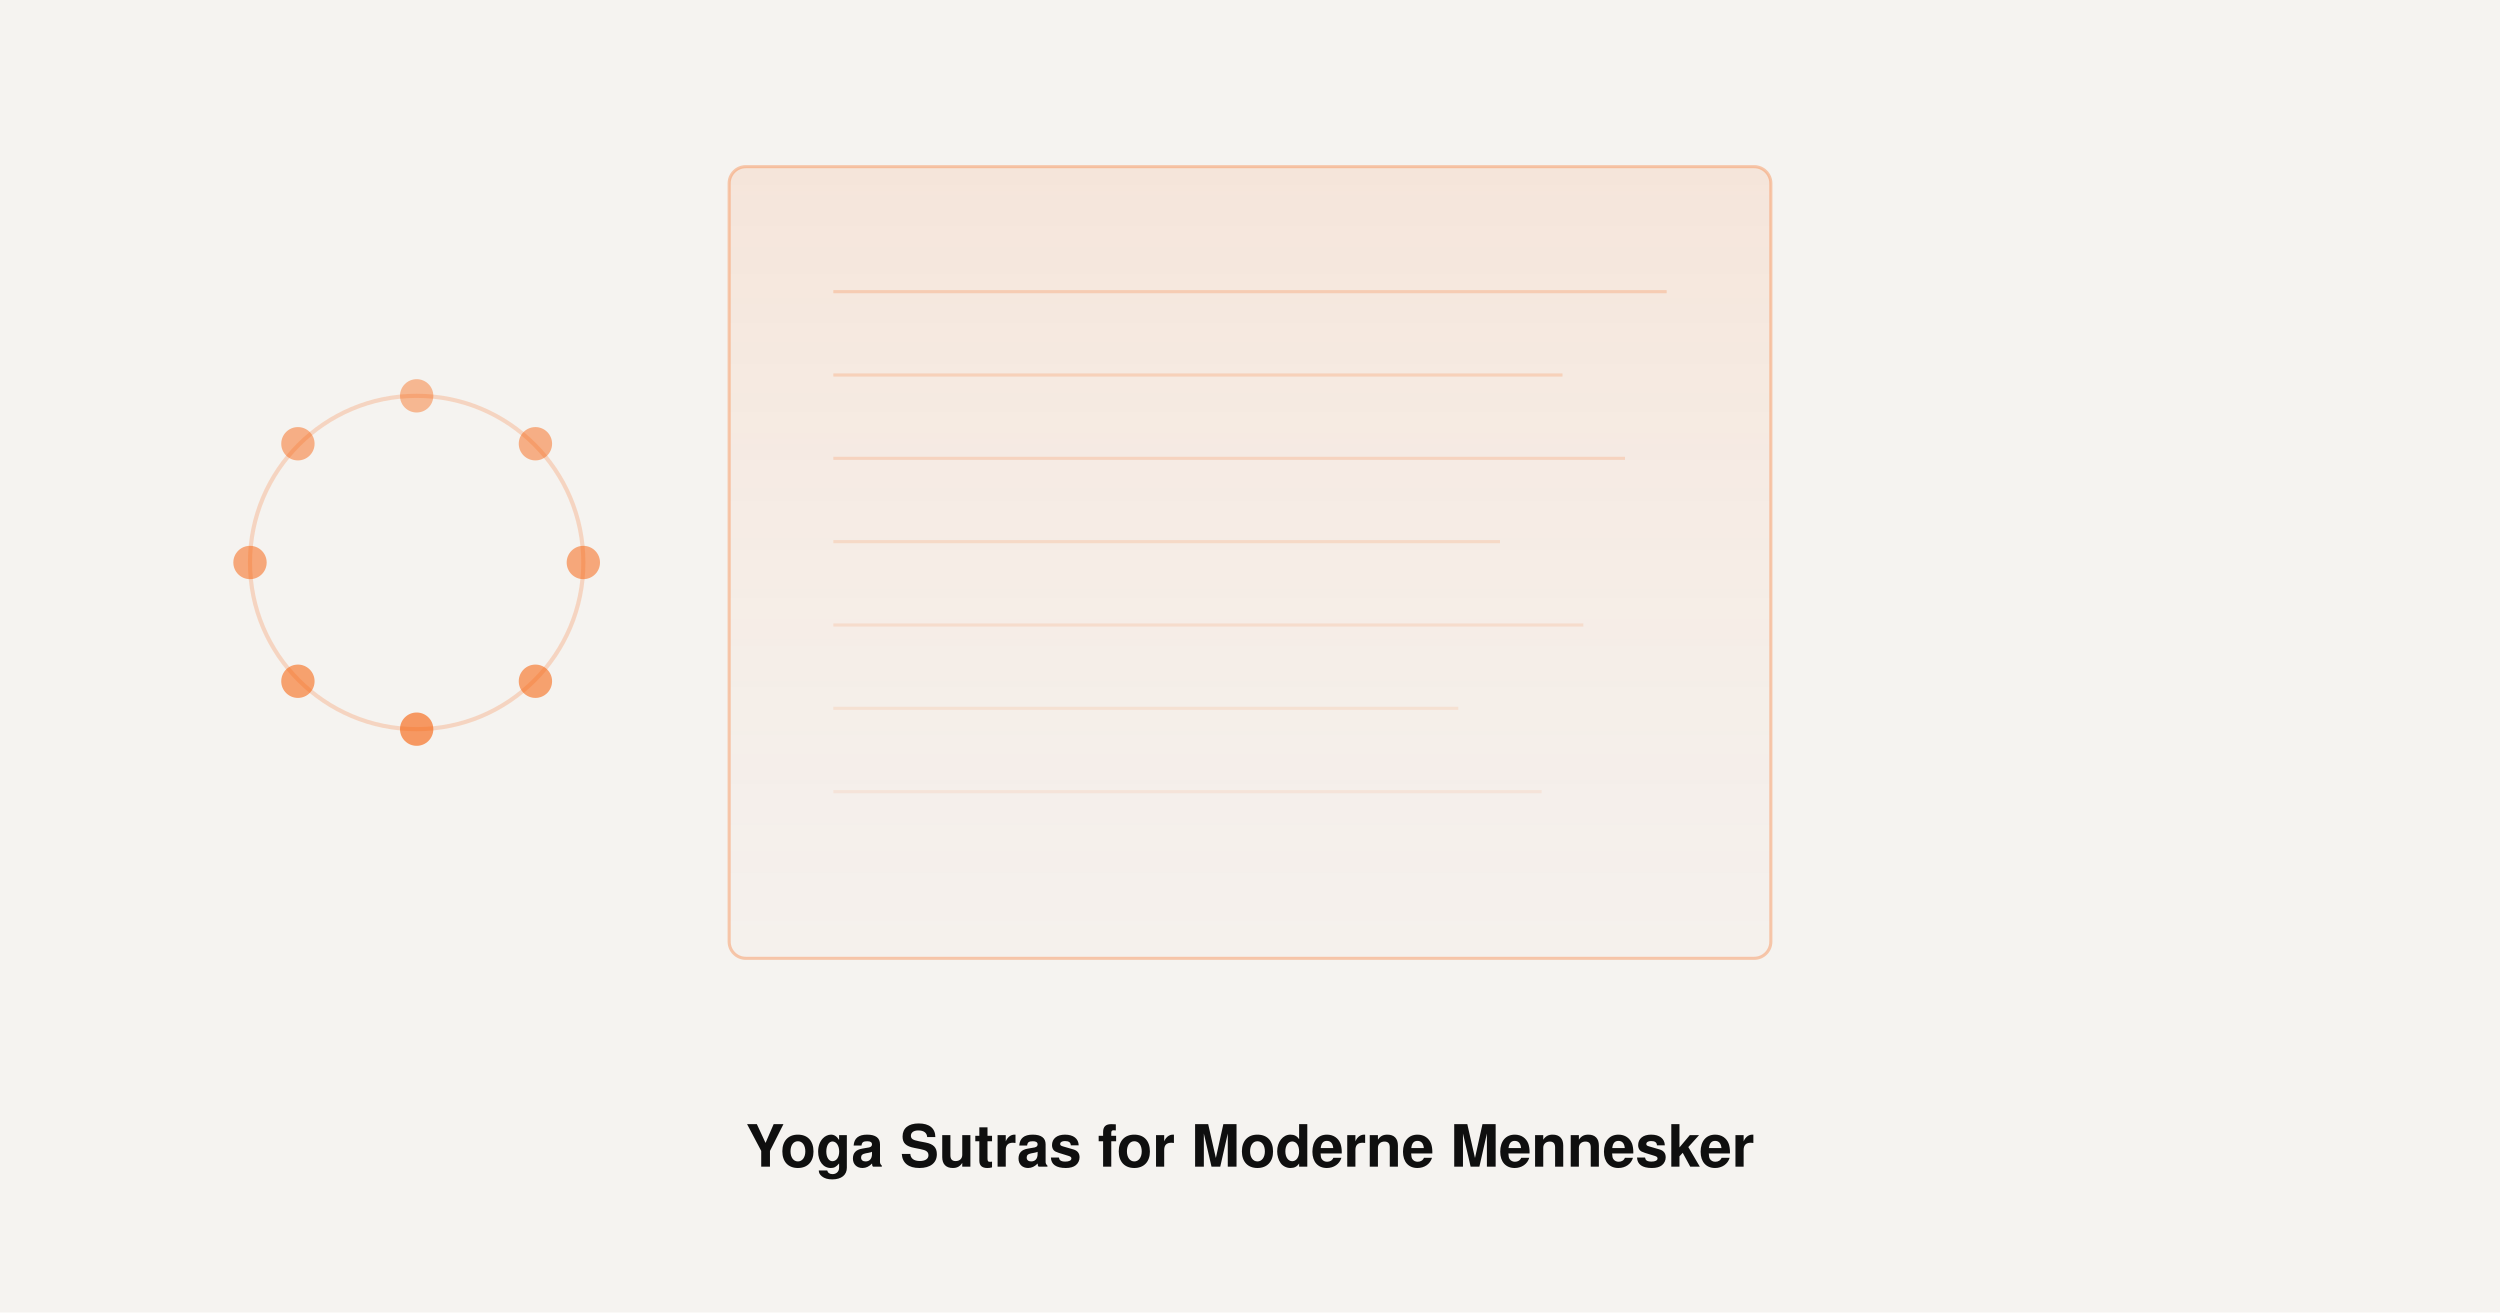
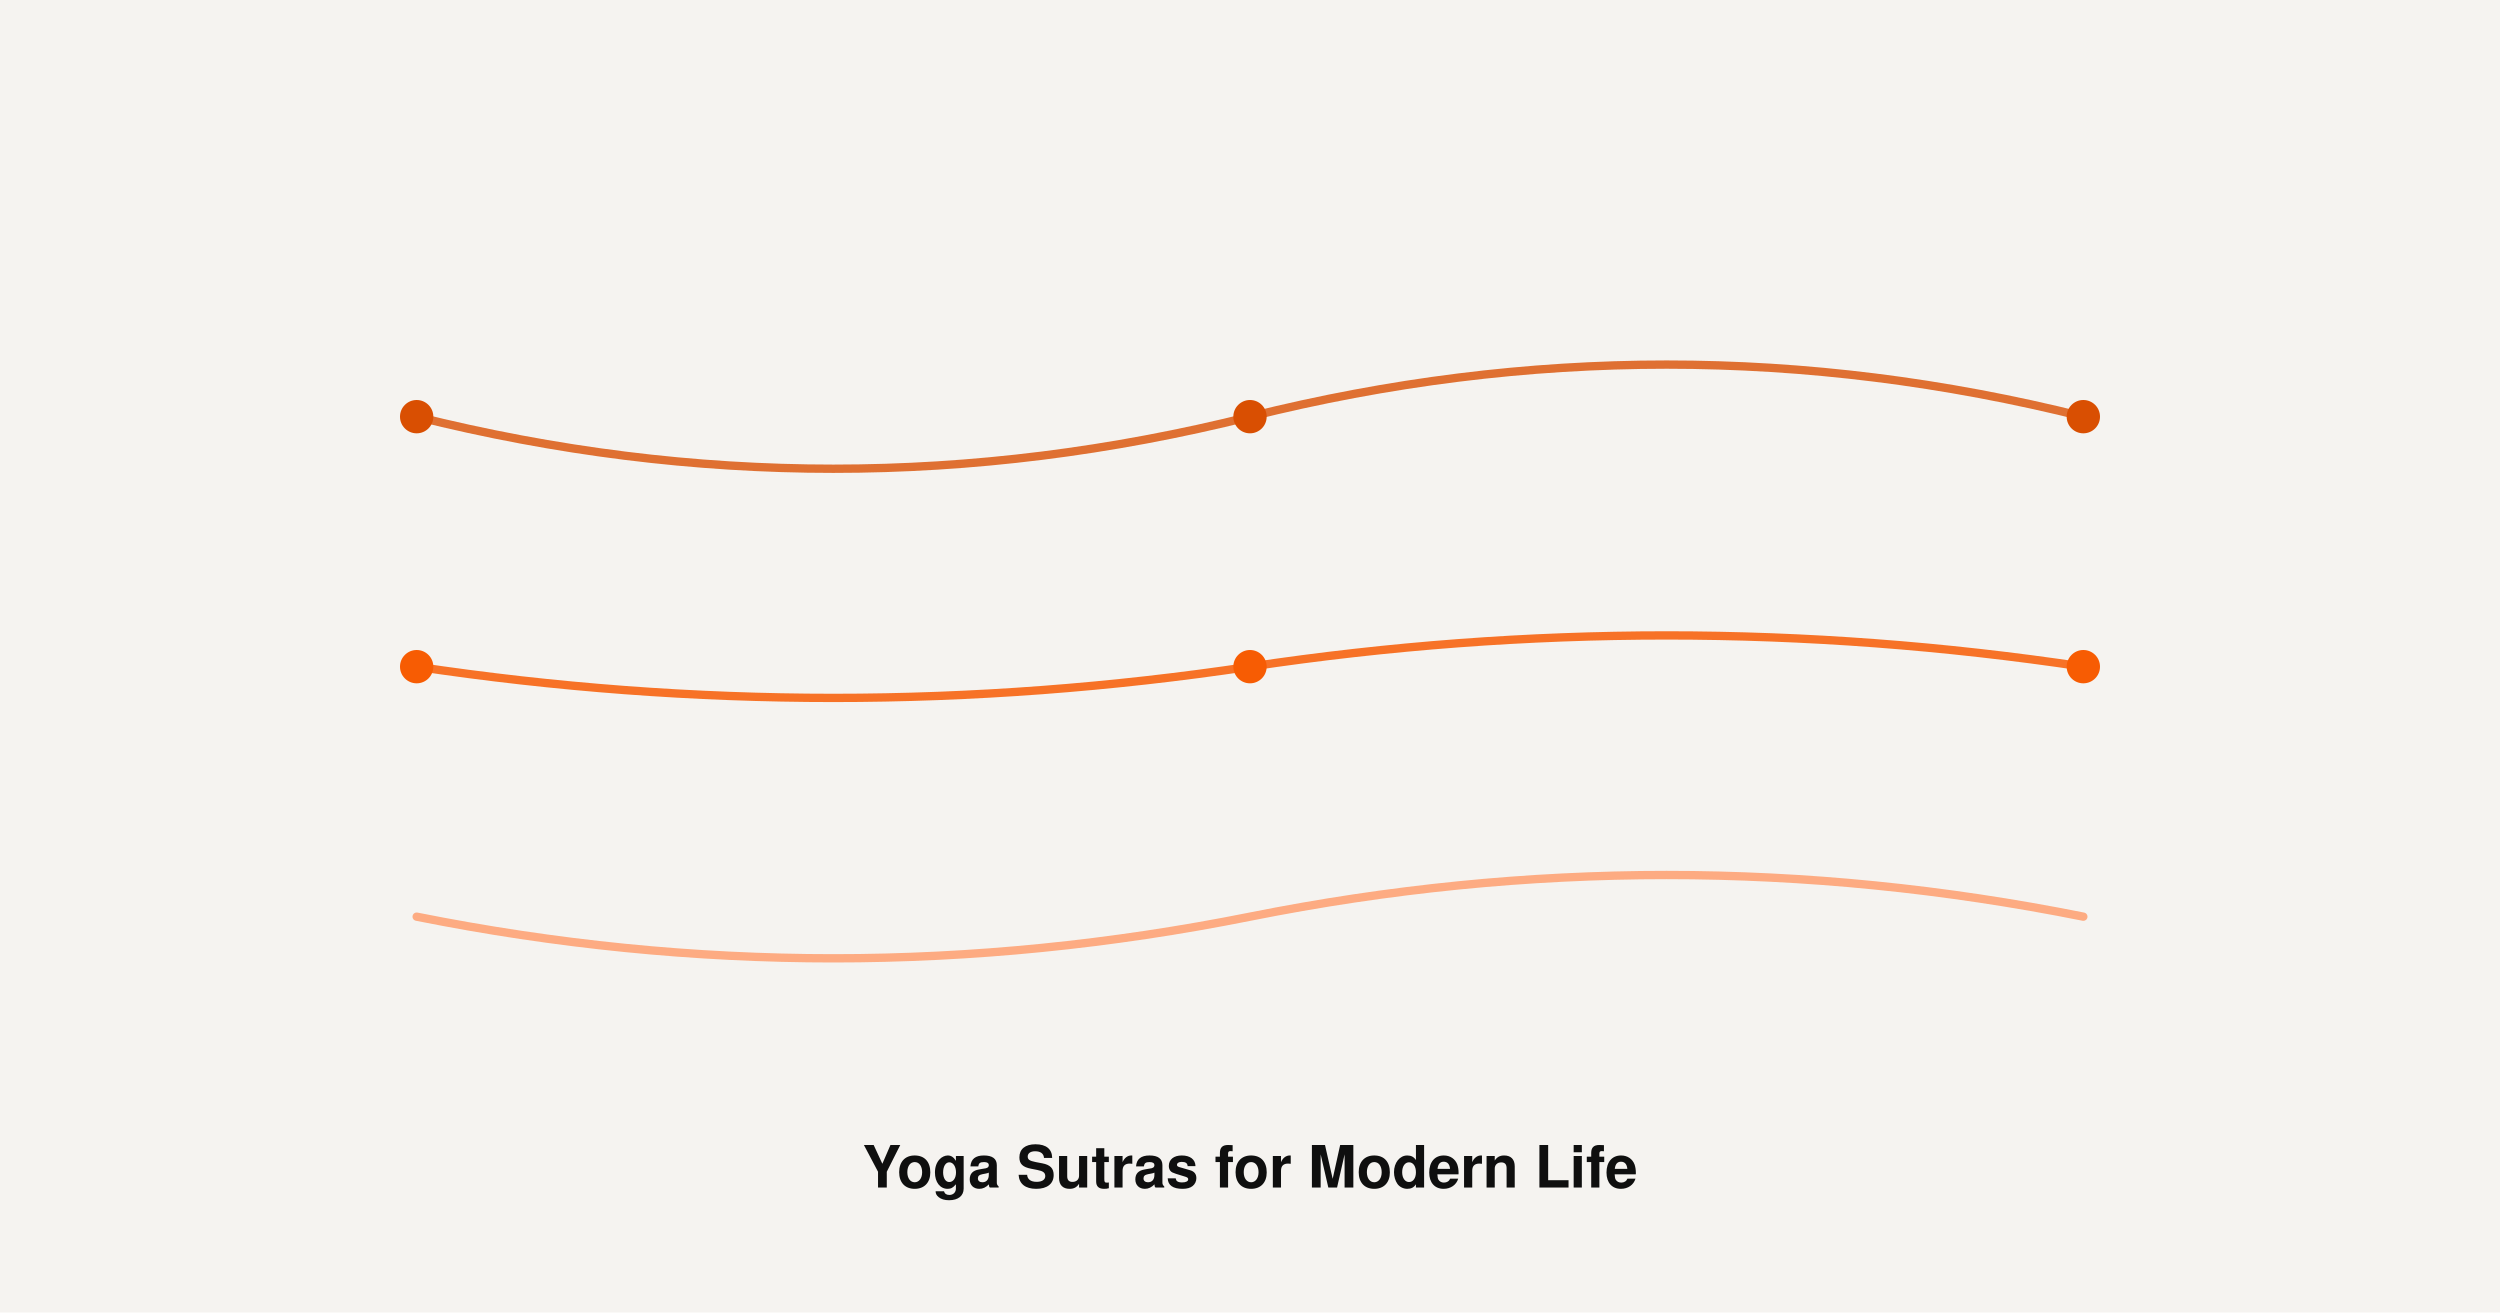
<svg xmlns="http://www.w3.org/2000/svg" viewBox="0 0 1200 630">
  <rect width="1200" height="630" fill="#f5f3f0" />
-   <defs>
-     <linearGradient id="sutraGrad" x1="0%" y1="0%" x2="0%" y2="100%">
-       <stop offset="0%" style="stop-color:#f75c03;stop-opacity:0.6" />
-       <stop offset="100%" style="stop-color:#ff9966;stop-opacity:0.15" />
-     </linearGradient>
-   </defs>
-   <rect x="350" y="80" width="500" height="380" rx="8" fill="url(#sutraGrad)" opacity="0.15" />
-   <rect x="350" y="80" width="500" height="380" rx="8" fill="none" stroke="#f75c03" stroke-width="1.5" opacity="0.3" />
-   <line x1="400" y1="140" x2="800" y2="140" stroke="#f75c03" stroke-width="1.5" opacity="0.2" />
-   <line x1="400" y1="180" x2="750" y2="180" stroke="#f75c03" stroke-width="1.5" opacity="0.18" />
-   <line x1="400" y1="220" x2="780" y2="220" stroke="#f75c03" stroke-width="1.5" opacity="0.16" />
-   <line x1="400" y1="260" x2="720" y2="260" stroke="#f75c03" stroke-width="1.5" opacity="0.14" />
-   <line x1="400" y1="300" x2="760" y2="300" stroke="#f75c03" stroke-width="1.5" opacity="0.12" />
-   <line x1="400" y1="340" x2="700" y2="340" stroke="#f75c03" stroke-width="1.5" opacity="0.1" />
-   <line x1="400" y1="380" x2="740" y2="380" stroke="#f75c03" stroke-width="1.5" opacity="0.08" />
-   <circle cx="200" cy="270" r="80" fill="none" stroke="#f75c03" stroke-width="2" opacity="0.2" />
-   <circle cx="200" cy="190" r="8" fill="#f75c03" opacity="0.4" />
-   <circle cx="257" cy="213" r="8" fill="#f75c03" opacity="0.45" />
-   <circle cx="280" cy="270" r="8" fill="#f75c03" opacity="0.5" />
-   <circle cx="257" cy="327" r="8" fill="#f75c03" opacity="0.55" />
-   <circle cx="200" cy="350" r="8" fill="#f75c03" opacity="0.6" />
-   <circle cx="143" cy="327" r="8" fill="#f75c03" opacity="0.55" />
-   <circle cx="120" cy="270" r="8" fill="#f75c03" opacity="0.5" />
-   <circle cx="143" cy="213" r="8" fill="#f75c03" opacity="0.45" />
-   <text x="600" y="560" font-family="Abacaxi, Helvetica, Arial, sans-serif" font-size="28" font-weight="bold" fill="#0f0f0f" text-anchor="middle">
-     Yoga Sutras for Moderne Mennesker
+   <path d="M 200 200 Q 400 250 600 200 Q 800 150 1000 200" fill="none" stroke="#d94f02" stroke-width="4" opacity="0.8" stroke-linecap="round" />
+   <path d="M 200 320 Q 400 350 600 320 Q 800 290 1000 320" fill="none" stroke="#f75c03" stroke-width="4" opacity="0.85" stroke-linecap="round" />
+   <path d="M 200 440 Q 400 480 600 440 Q 800 400 1000 440" fill="none" stroke="#ff9966" stroke-width="4" opacity="0.8" stroke-linecap="round" />
+   <circle cx="200" cy="200" r="8" fill="#d94f02" />
+   <circle cx="600" cy="200" r="8" fill="#d94f02" />
+   <circle cx="1000" cy="200" r="8" fill="#d94f02" />
+   <circle cx="200" cy="320" r="8" fill="#f75c03" />
+   <circle cx="600" cy="320" r="8" fill="#f75c03" />
+   <circle cx="1000" cy="320" r="8" fill="#f75c03" />
+   <text x="600" y="570" font-family="Abacaxi, Helvetica, Arial, sans-serif" font-size="28" font-weight="bold" fill="#0f0f0f" text-anchor="middle">
+     Yoga Sutras for Modern Life
  </text>
</svg>
